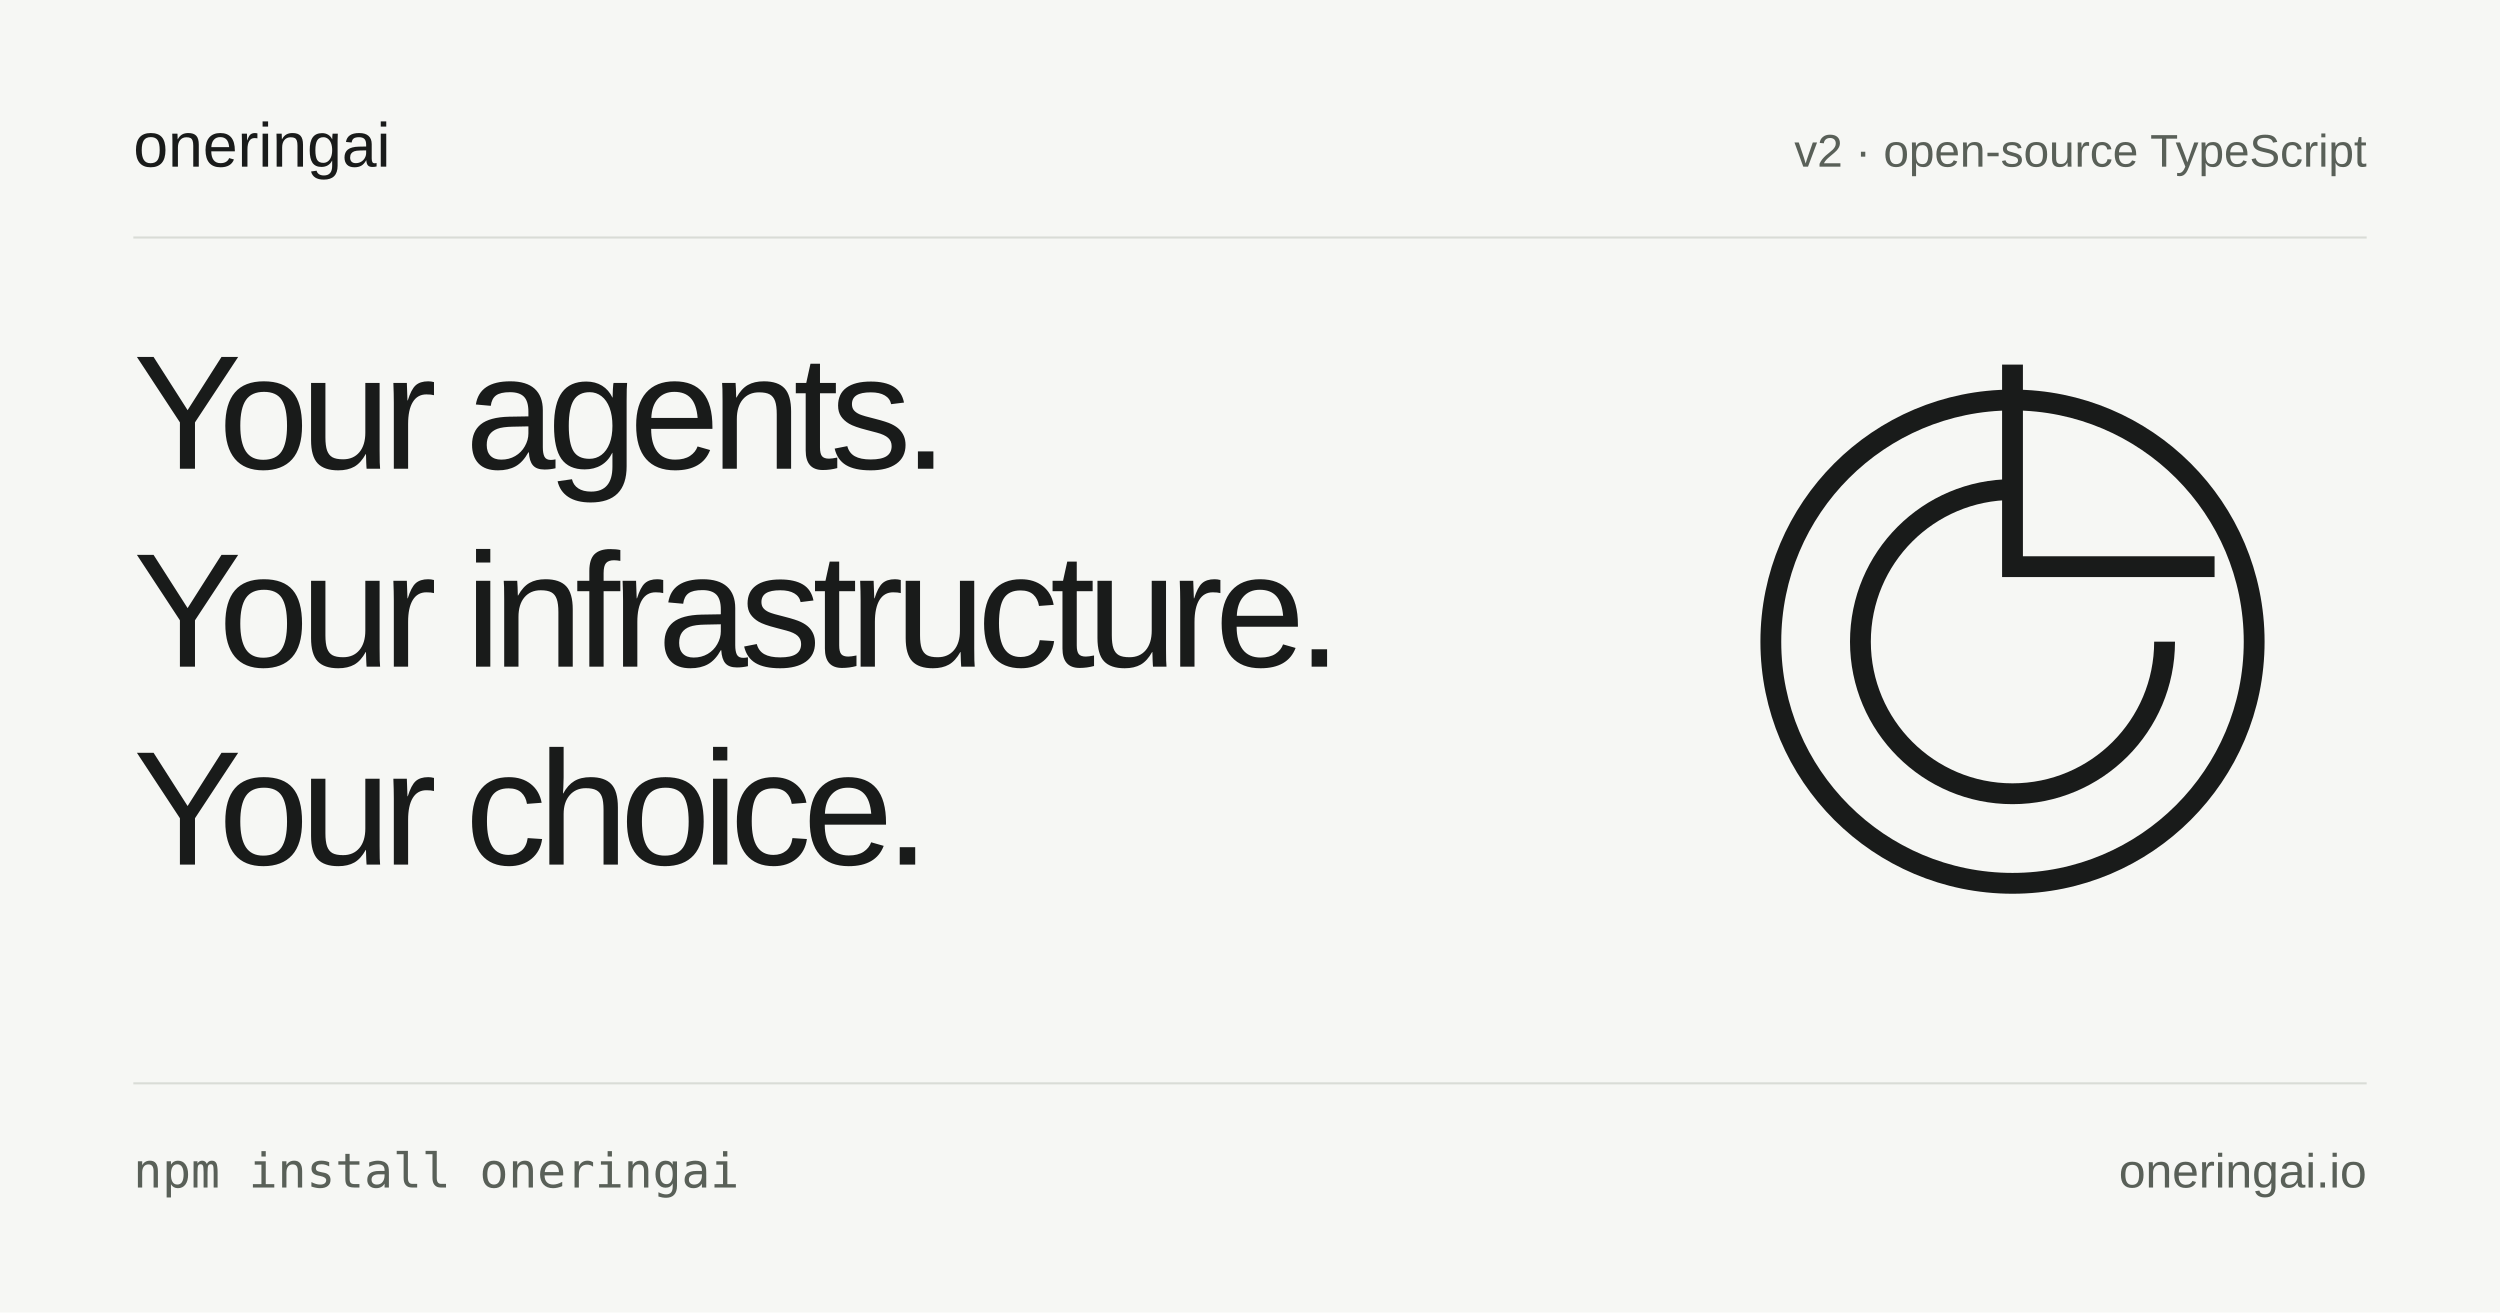
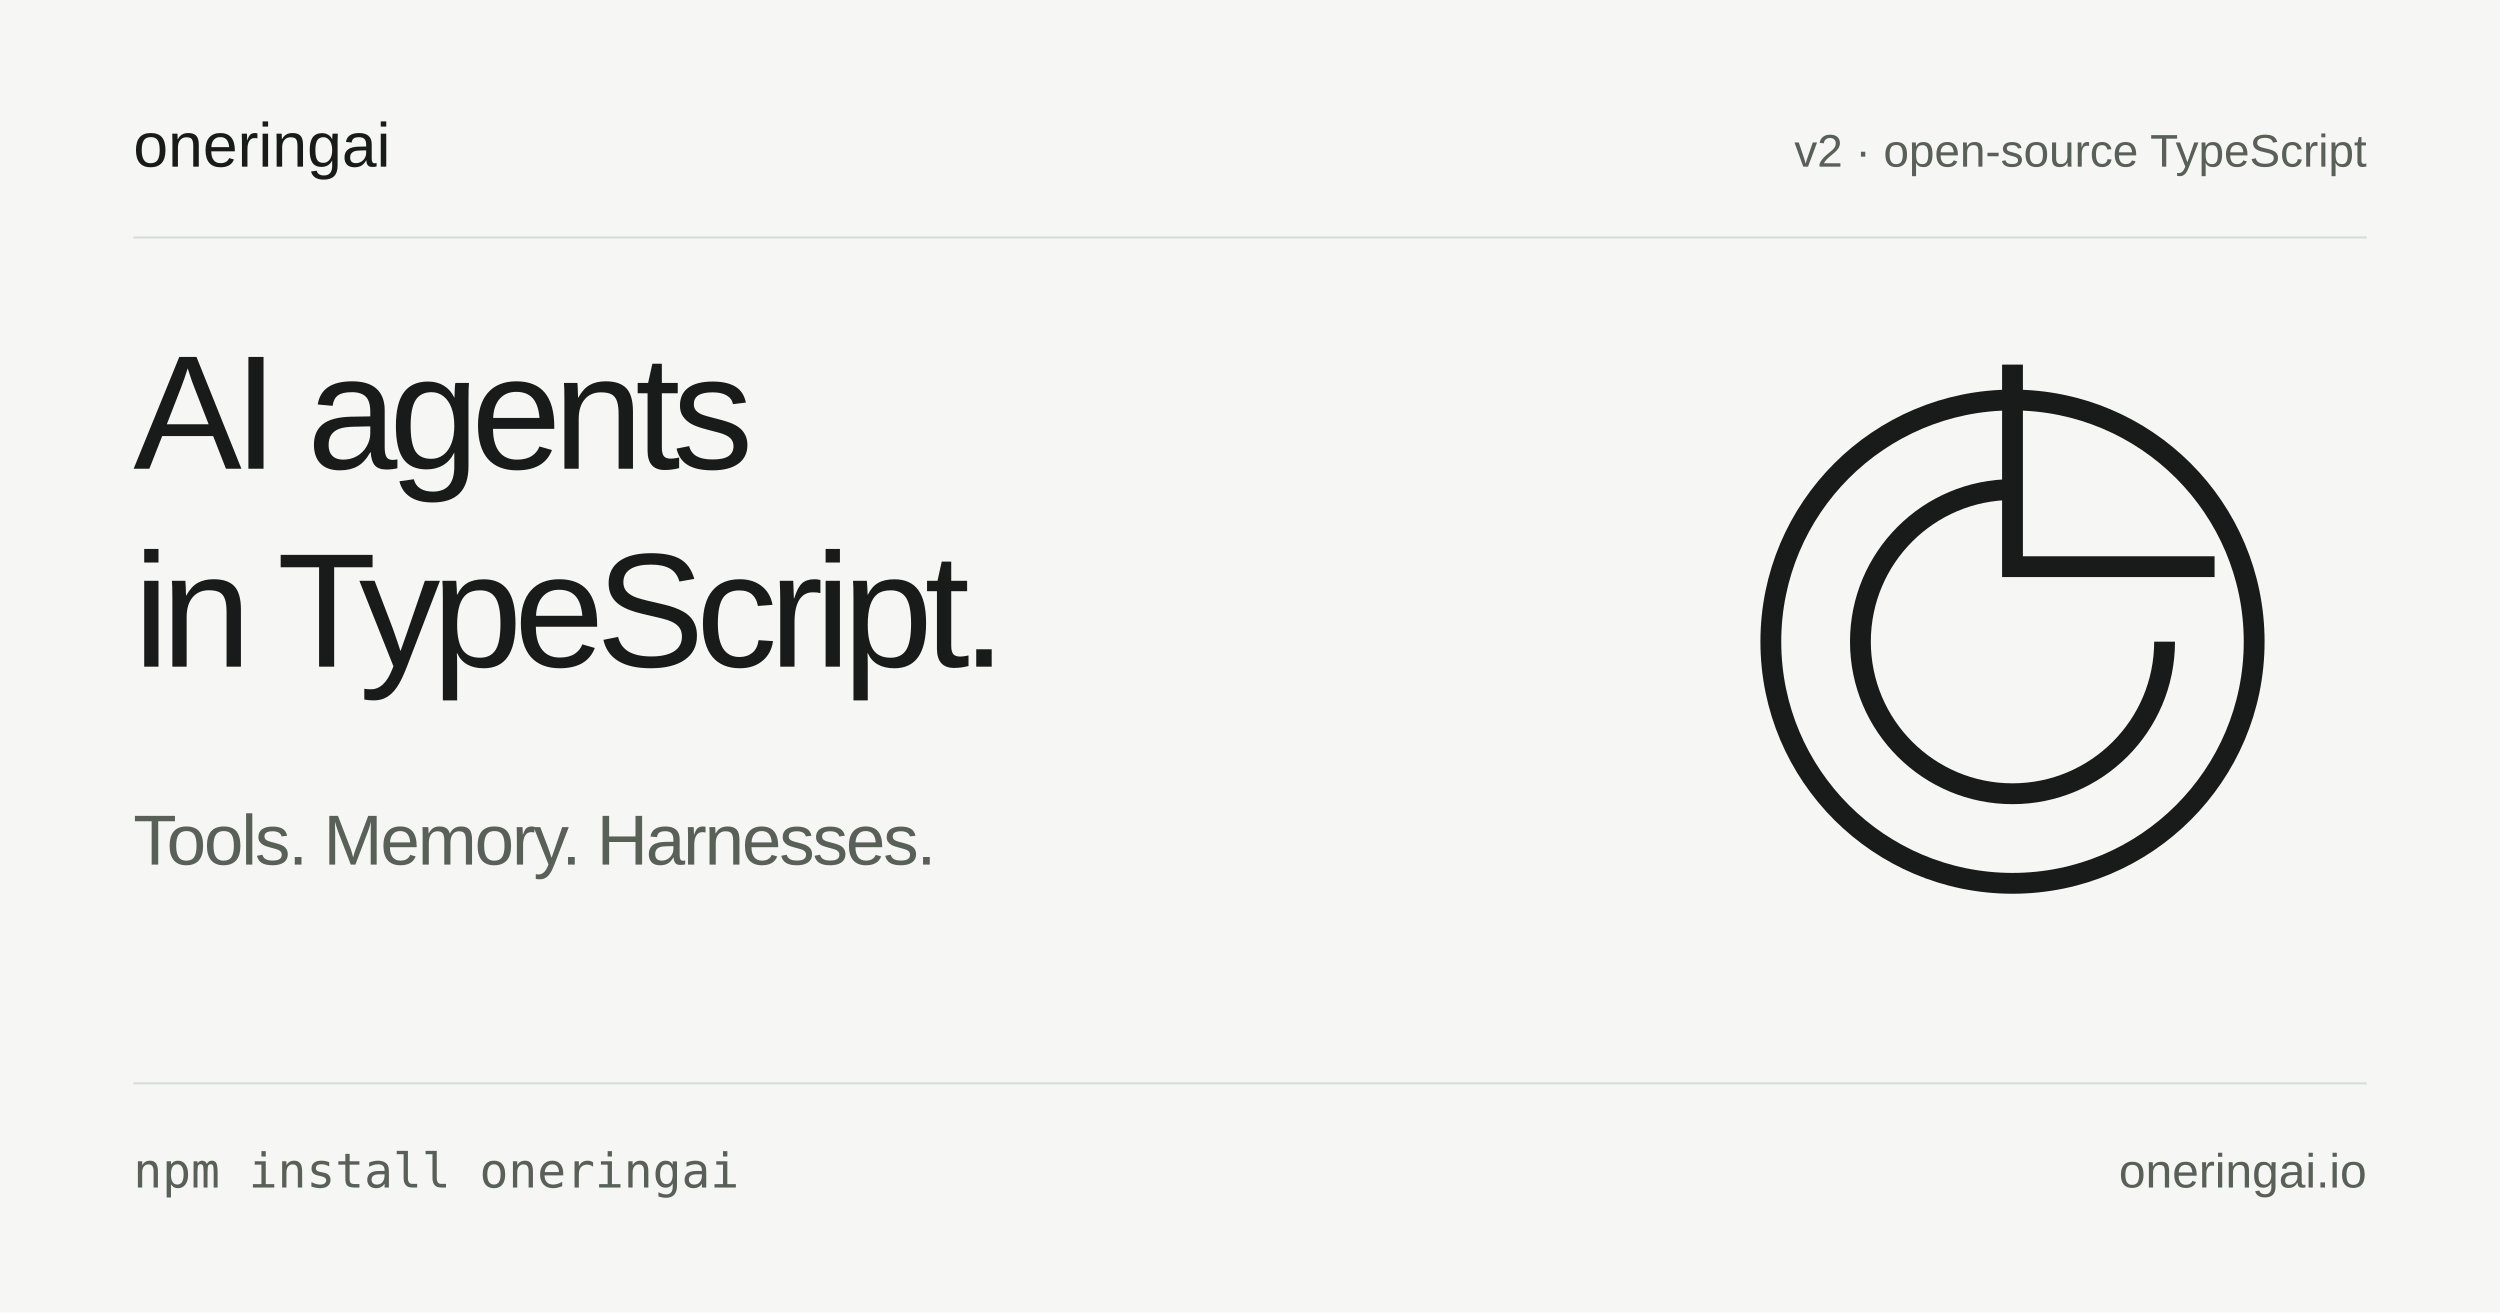
<svg xmlns="http://www.w3.org/2000/svg" width="1200" height="630" viewBox="0 0 1200 630">
  <rect width="1200" height="630" fill="#f6f7f4" />
  <path d="M64 114H1136M64 520H1136" stroke="#d9dcd6" />
  <text x="64" y="80" font-family="Arial,sans-serif" font-size="30" fill="#191b1a">oneringai</text>
  <text x="1136" y="80" font-family="Arial,sans-serif" text-anchor="end" font-size="22" fill="#596058">v2 · open-source TypeScript</text>
-   <text x="64" y="225" font-family="Arial,sans-serif" font-size="78" letter-spacing="-4" fill="#191b1a">Your agents.</text>
-   <text x="64" y="320" font-family="Arial,sans-serif" font-size="78" letter-spacing="-4" fill="#191b1a">Your infrastructure.</text>
-   <text x="64" y="415" font-family="Arial,sans-serif" font-size="78" letter-spacing="-4" fill="#191b1a">Your choice.</text>
+   <text x="64" y="225" font-family="Arial,sans-serif" font-size="78" letter-spacing="-4" fill="#191b1a">AI agents</text>
+   <text x="64" y="320" font-family="Arial,sans-serif" font-size="78" letter-spacing="-4" fill="#191b1a">in TypeScript.</text>
+   <text x="64" y="415" font-family="Arial,sans-serif" font-size="34" letter-spacing="-1" fill="#596058">Tools. Memory. Harnesses.</text>
  <g fill="none" stroke="#191b1a" stroke-width="10">
    <circle cx="966" cy="308" r="116" />
    <path d="M966 235a73 73 0 1 0 73 73M966 175v97h97" />
  </g>
  <text x="64" y="570" font-family="monospace" font-size="23" fill="#596058">npm install oneringai</text>
  <text x="1136" y="570" font-family="Arial,sans-serif" text-anchor="end" font-size="23" fill="#596058">oneringai.io</text>
</svg>
